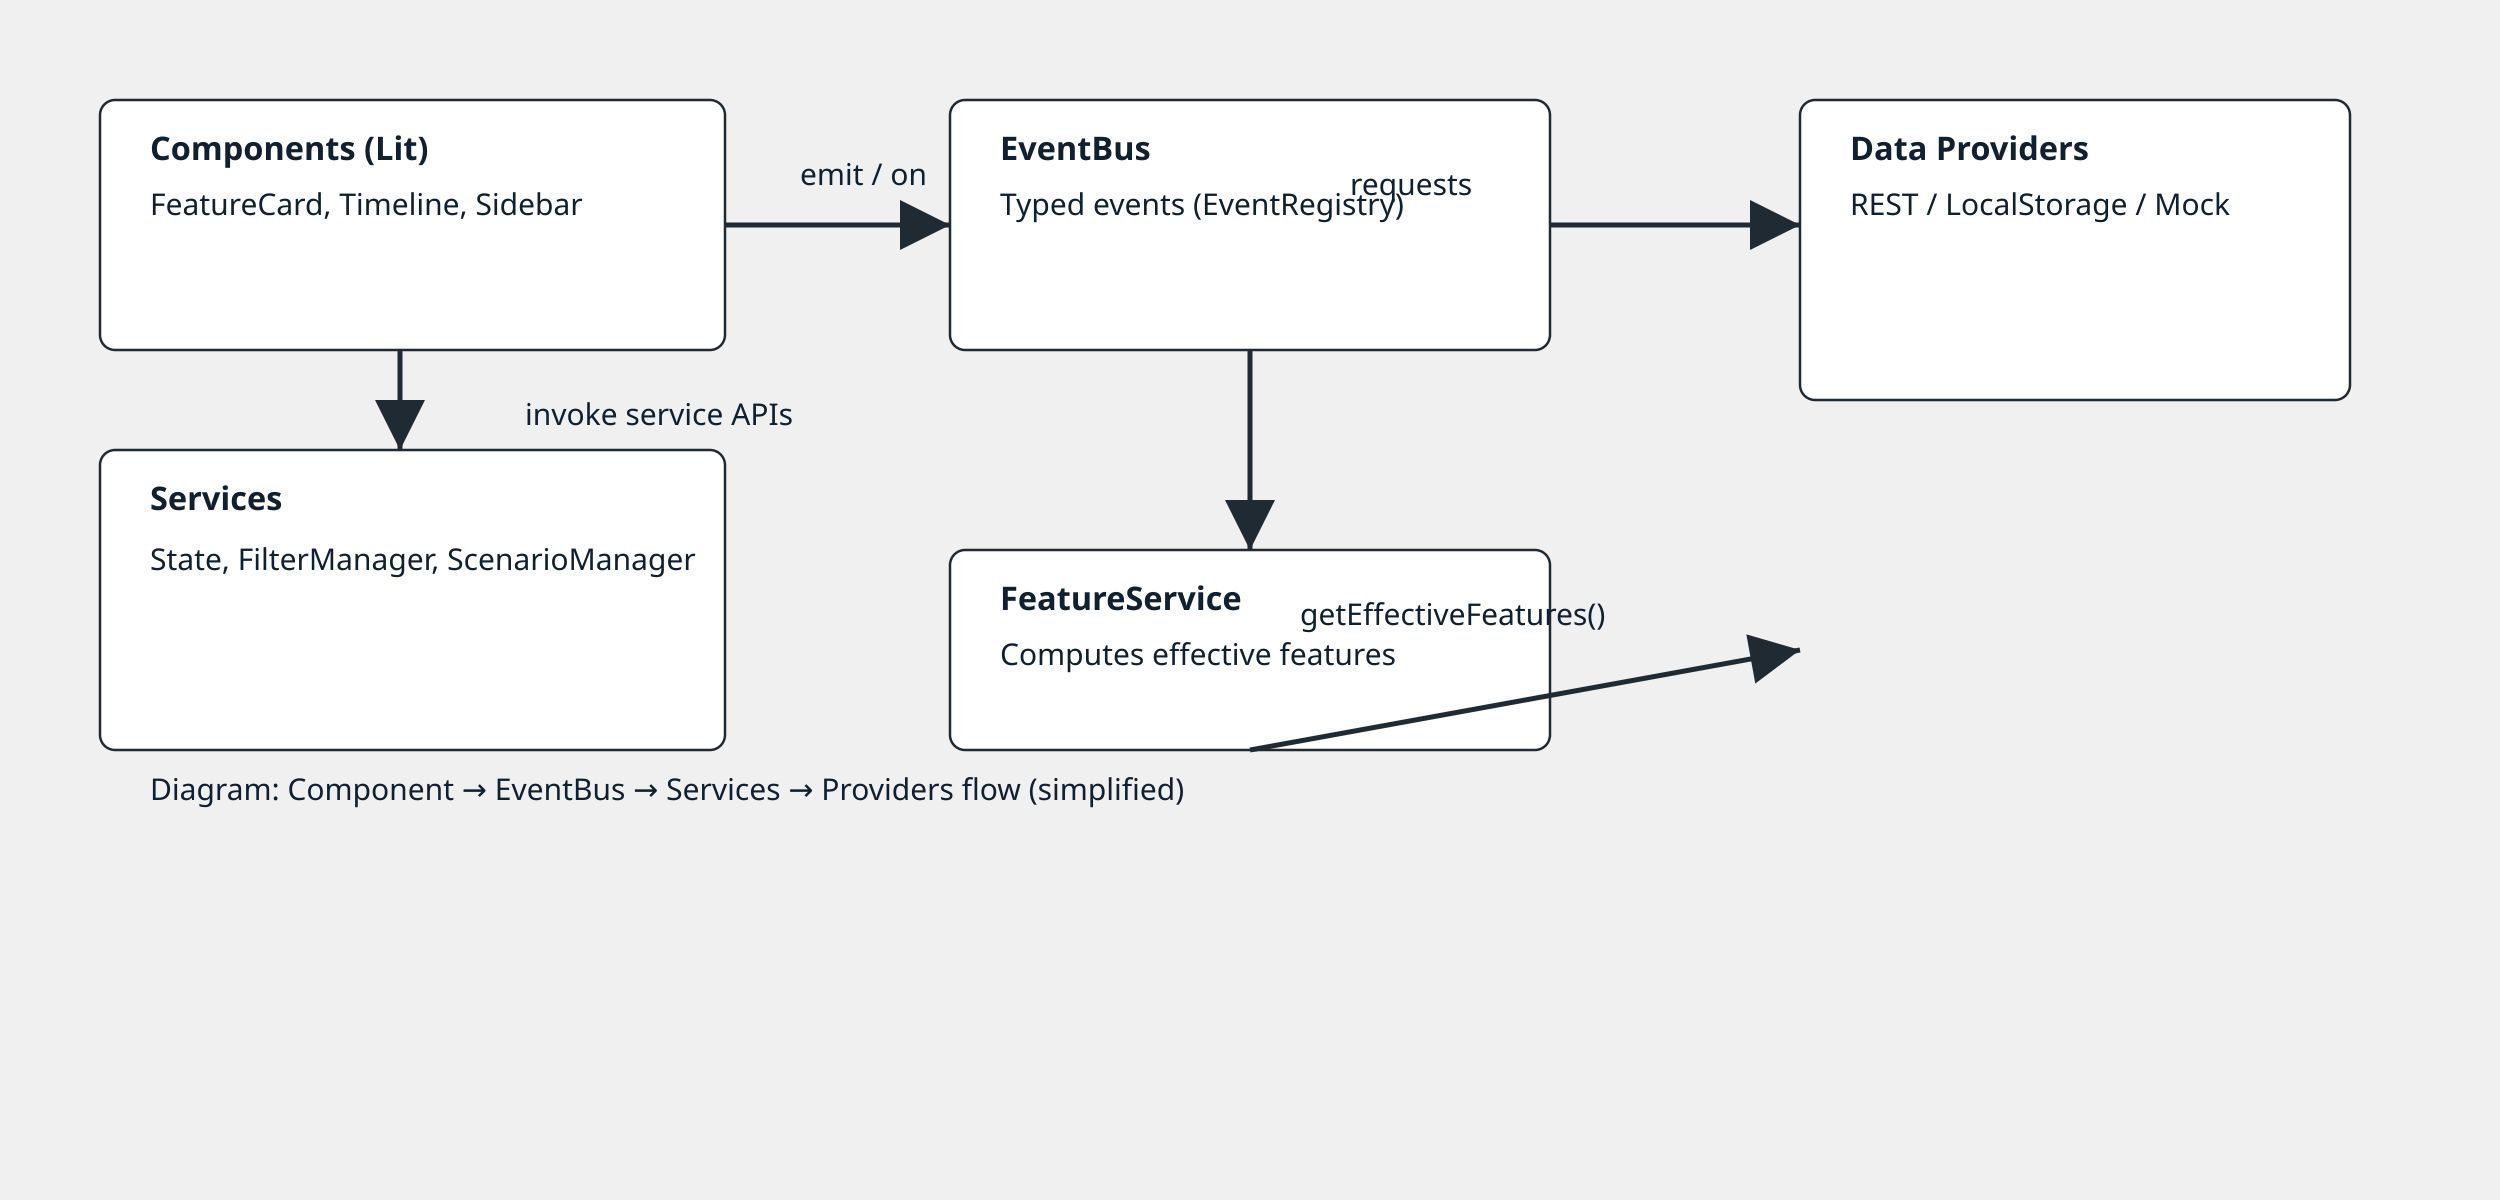
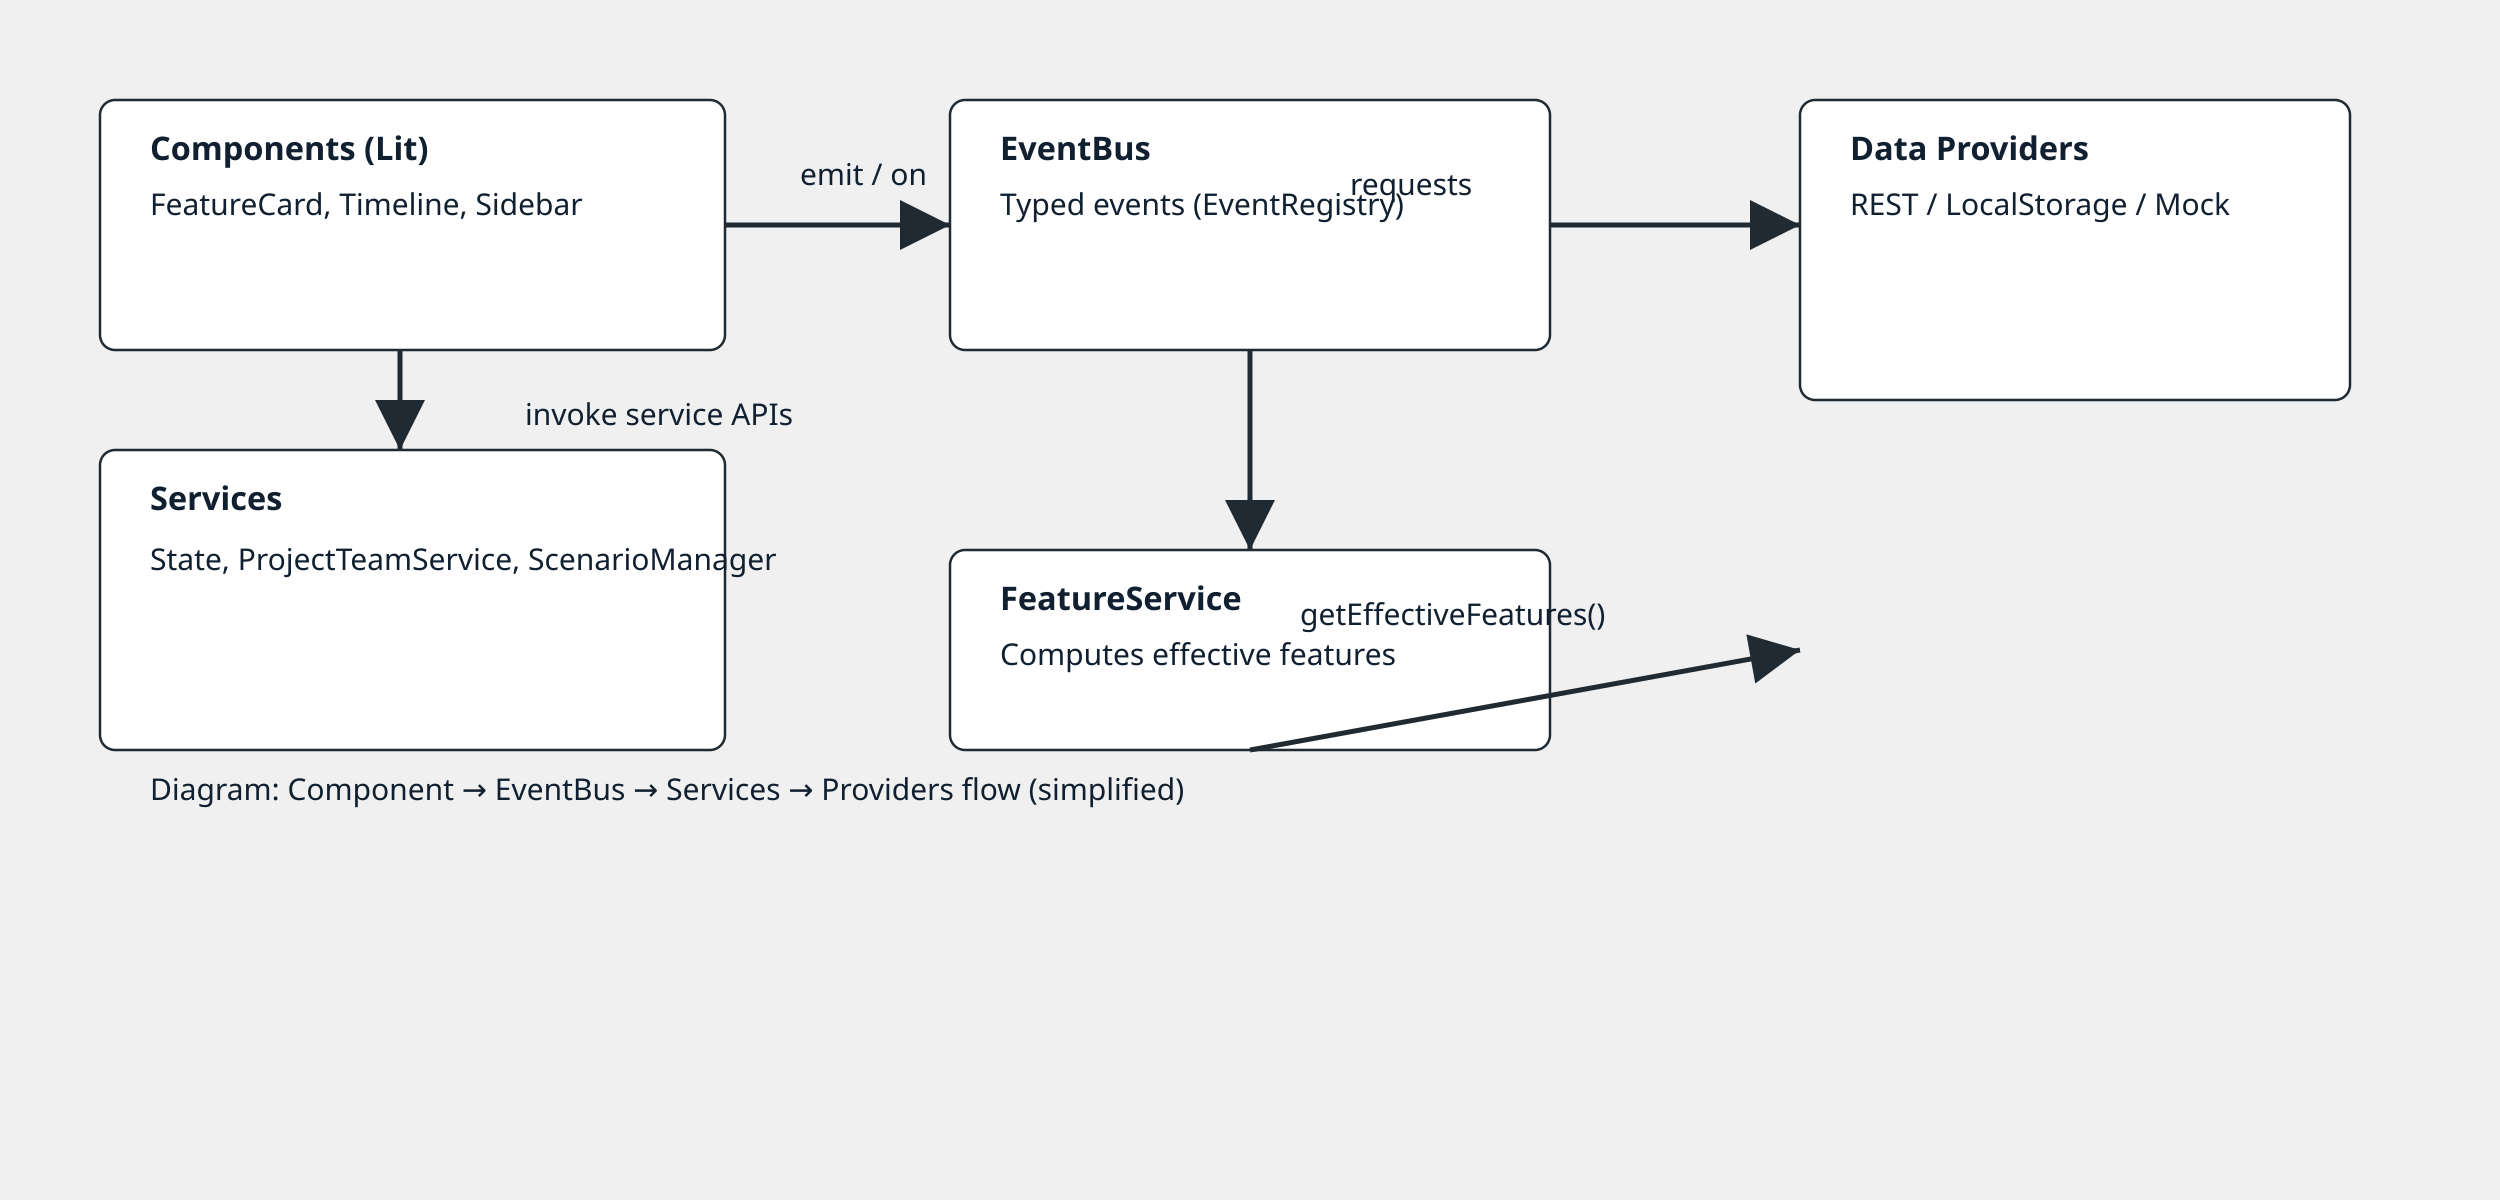
<svg xmlns="http://www.w3.org/2000/svg" width="1000" height="480" viewBox="0 0 1000 480">
  <style>
    .node { fill:#ffffff; stroke:#1f2a33; stroke-width:1; }
    .title { font: bold 13px sans-serif; fill:#102030; }
    .label { font: 12px sans-serif; fill:#102030; }
    .arrow { stroke:#1f2a33; stroke-width:2; fill:none; marker-end: url(#arrow-comp); }
  </style>
  <defs>
    <marker id="arrow-comp" markerWidth="10" markerHeight="10" refX="10" refY="5" orient="auto">
      <path d="M0,0 L10,5 L0,10 z" fill="#1f2a33" />
    </marker>
  </defs>
  <rect x="40" y="40" width="250" height="100" class="node" rx="6" />
  <text x="60" y="64" class="title">Components (Lit)</text>
  <text x="60" y="86" class="label">FeatureCard, Timeline, Sidebar</text>
  <rect x="380" y="40" width="240" height="100" class="node" rx="6" />
  <text x="400" y="64" class="title">EventBus</text>
  <text x="400" y="86" class="label">Typed events (EventRegistry)</text>
  <rect x="40" y="180" width="250" height="120" class="node" rx="6" />
  <text x="60" y="204" class="title">Services</text>
-   <text x="60" y="228" class="label">State, FilterManager, ScenarioManager</text>
+   <text x="60" y="228" class="label">State, ProjectTeamService, ScenarioManager</text>
  <rect x="380" y="220" width="240" height="80" class="node" rx="6" />
  <text x="400" y="244" class="title">FeatureService</text>
  <text x="400" y="266" class="label">Computes effective features</text>
  <rect x="720" y="40" width="220" height="120" class="node" rx="6" />
  <text x="740" y="64" class="title">Data Providers</text>
  <text x="740" y="86" class="label">REST / LocalStorage / Mock</text>
  <path d="M290 90 L380 90" class="arrow" />
  <path d="M620 90 L720 90" class="arrow" />
  <path d="M160 140 L160 180" class="arrow" />
  <path d="M500 140 L500 220" class="arrow" />
  <path d="M500 300 L720 260" class="arrow" />
  <text x="320" y="74" class="label">emit / on</text>
  <text x="540" y="78" class="label">requests</text>
  <text x="210" y="170" class="label">invoke service APIs</text>
  <text x="520" y="250" class="label">getEffectiveFeatures()</text>
  <text x="60" y="320" class="label">Diagram: Component → EventBus → Services → Providers flow (simplified)</text>
</svg>
